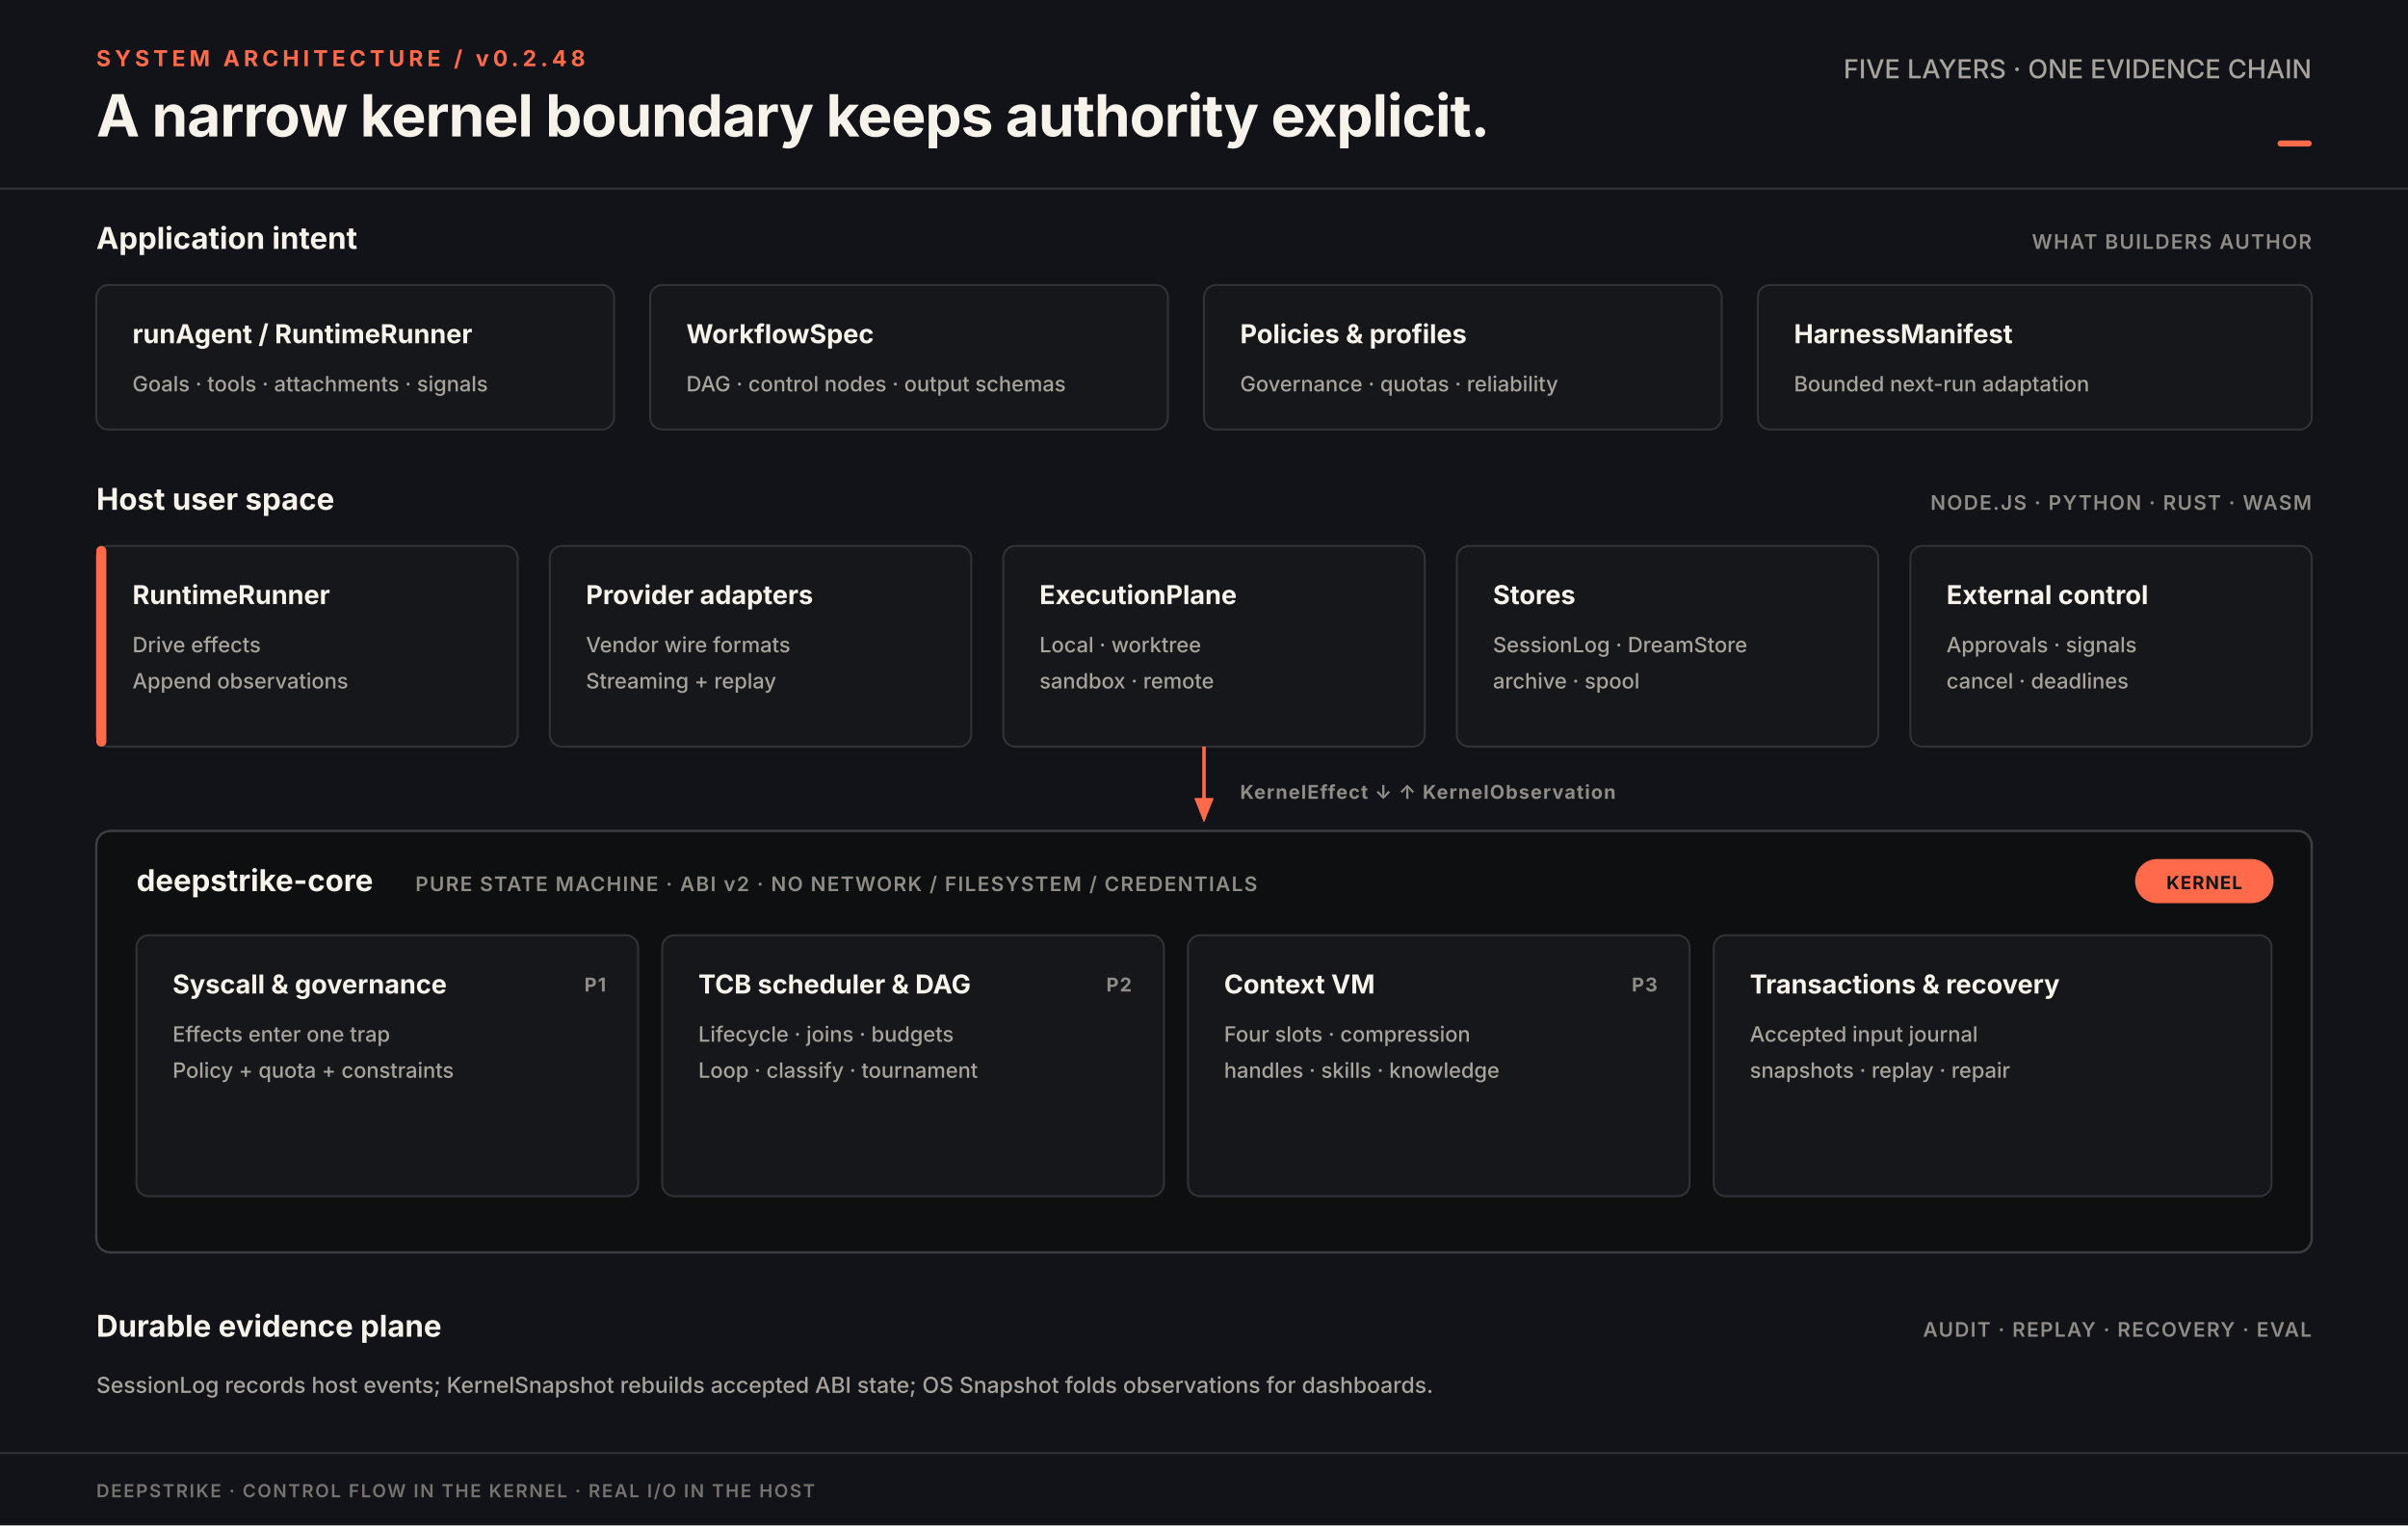
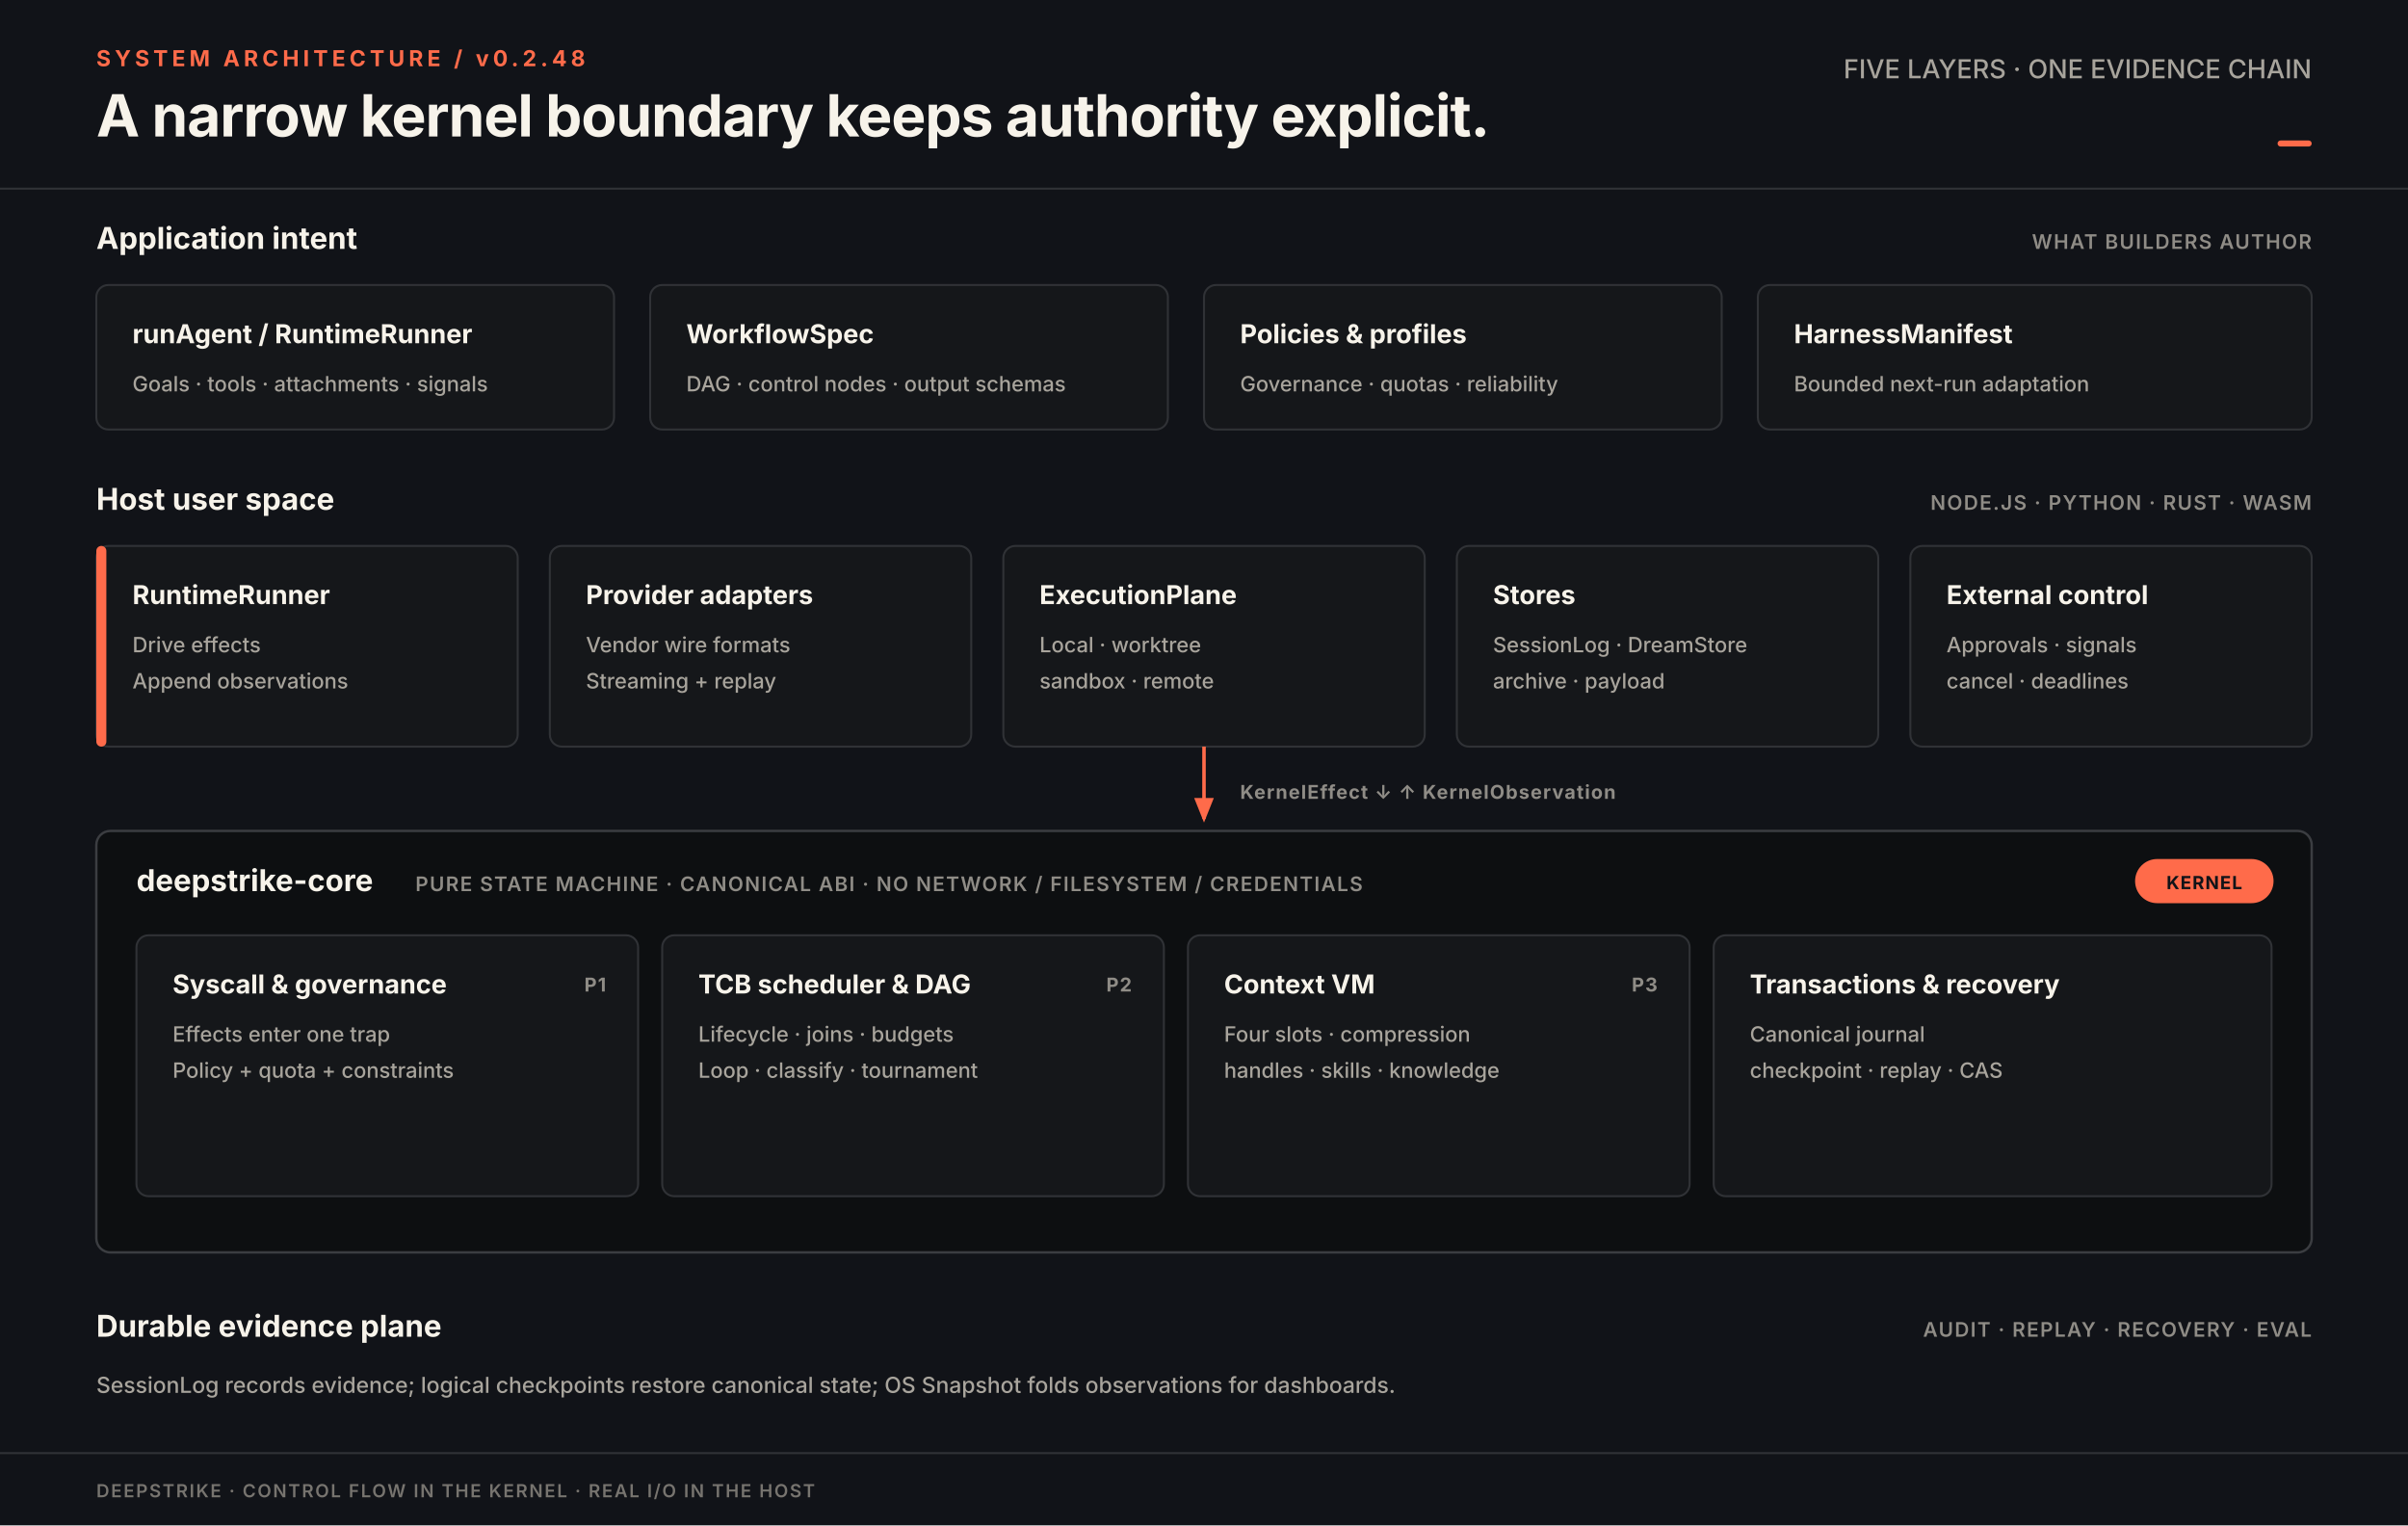
<svg xmlns="http://www.w3.org/2000/svg" viewBox="0 0 1200 760" role="img" aria-labelledby="title desc">
  <defs>
    <marker id="arrow-ivory" viewBox="0 0 10 10" refX="8.5" refY="5" markerWidth="7" markerHeight="7" orient="auto">
      <path d="M0 1 10 5 0 9Z" fill="#F7F3EA" />
    </marker>
    <marker id="arrow-coral" viewBox="0 0 10 10" refX="8.5" refY="5" markerWidth="7" markerHeight="7" orient="auto">
      <path d="M0 1 10 5 0 9Z" fill="#FF6B4A" />
    </marker>
    <style>
      text { font-family: Inter, ui-sans-serif, system-ui, -apple-system, "Segoe UI", "Noto Sans CJK SC", sans-serif; }
      .eyebrow { fill:#FF6B4A; font-size:11px; font-weight:700; letter-spacing:2px; }
      .title { fill:#F7F3EA; font-size:29px; font-weight:700; letter-spacing:-.45px; }
      .subtitle { fill:#A8A49C; font-size:13px; font-weight:450; }
      .section-title { fill:#F7F3EA; font-size:15px; font-weight:700; }
      .section-note { fill:#8F8C86; font-size:10px; font-weight:600; letter-spacing:.65px; }
      .card-title { fill:#F7F3EA; font-size:13px; font-weight:650; }
      .card-text { fill:#A8A49C; font-size:10.5px; font-weight:450; }
      .body { fill:#A8A49C; font-size:11px; font-weight:450; }
      .label { fill:#F7F3EA; font-size:11px; font-weight:650; }
      .micro { fill:#8F8C86; font-size:9.5px; font-weight:650; letter-spacing:.55px; }
      .pill-text { fill:#111318; font-size:9px; font-weight:750; letter-spacing:.5px; }
      .footer { fill:#77746F; font-size:9px; font-weight:600; letter-spacing:.8px; }
      .panel { fill:#15171A; stroke:#303236; stroke-width:1; }
      .panel-strong { fill:#191A1D; stroke:#F7F3EA; stroke-width:1.15; }
      .kernel { fill:#0D0F11; stroke:#3B3D41; stroke-width:1.2; }
      .soft { fill:#121316; stroke:#26282C; stroke-width:1; }
      .accent-fill { fill:#FF6B4A; }
      .pill.coral { fill:#FF6B4A; }
      .pill.ivory { fill:#F7F3EA; }
      .pill.muted { fill:#8F8C86; }
      .rule { fill:none; stroke:#303236; stroke-width:1; }
      .rule-coral { fill:none; stroke:#FF6B4A; stroke-width:1.2; }
      .flow { fill:none; stroke:#F7F3EA; stroke-width:1.45; marker-end:url(#arrow-ivory); }
      .flow-coral { stroke:#FF6B4A; stroke-width:1.75; marker-end:url(#arrow-coral); }
      .flow-dash { stroke-dasharray:5 5; }
    </style>
  </defs>
  <rect width="1200" height="760" fill="#111318" />
  <path d="M0 94H1200M0 724H1200" class="rule" />
  <text x="48" y="33" class="eyebrow" text-anchor="start">SYSTEM ARCHITECTURE / v0.2.48</text>
  <text x="48" y="68" class="title" text-anchor="start">A narrow kernel boundary keeps authority explicit.</text>
  <text x="1152" y="39" class="subtitle" text-anchor="end">FIVE LAYERS · ONE EVIDENCE CHAIN</text>
  <rect x="1135" y="70" width="17" height="3" rx="1.5" class="accent-fill" />
  <text x="48" y="124" class="section-title" text-anchor="start">Application intent</text>
  <text x="1152" y="124" class="section-note" text-anchor="end">WHAT BUILDERS AUTHOR</text>
  <g>
    <rect x="48" y="142" width="258" height="72" rx="6" class="panel" />
    <text x="66" y="171" class="card-title" text-anchor="start">runAgent / RuntimeRunner</text>
    <text x="66" y="195" class="card-text" text-anchor="start">Goals · tools · attachments · signals</text>
  </g>
  <g>
    <rect x="324" y="142" width="258" height="72" rx="6" class="panel" />
    <text x="342" y="171" class="card-title" text-anchor="start">WorkflowSpec</text>
    <text x="342" y="195" class="card-text" text-anchor="start">DAG · control nodes · output schemas</text>
  </g>
  <g>
    <rect x="600" y="142" width="258" height="72" rx="6" class="panel" />
    <text x="618" y="171" class="card-title" text-anchor="start">Policies &amp; profiles</text>
    <text x="618" y="195" class="card-text" text-anchor="start">Governance · quotas · reliability</text>
  </g>
  <g>
    <rect x="876" y="142" width="276" height="72" rx="6" class="panel" />
    <text x="894" y="171" class="card-title" text-anchor="start">HarnessManifest</text>
    <text x="894" y="195" class="card-text" text-anchor="start">Bounded next-run adaptation</text>
  </g>
  <text x="48" y="254" class="section-title" text-anchor="start">Host user space</text>
  <text x="1152" y="254" class="section-note" text-anchor="end">NODE.JS · PYTHON · RUST · WASM</text>
  <g>
    <rect x="48" y="272" width="210" height="100" rx="6" class="panel" />
    <rect x="48" y="272" width="5" height="100" rx="2.5" class="accent-fill" />
    <text x="66" y="301" class="card-title" text-anchor="start">RuntimeRunner</text>
    <text x="66" y="325" class="card-text" text-anchor="start">Drive effects</text>
    <text x="66" y="343" class="card-text" text-anchor="start">Append observations</text>
  </g>
  <g>
    <rect x="274" y="272" width="210" height="100" rx="6" class="panel" />
    <text x="292" y="301" class="card-title" text-anchor="start">Provider adapters</text>
    <text x="292" y="325" class="card-text" text-anchor="start">Vendor wire formats</text>
    <text x="292" y="343" class="card-text" text-anchor="start">Streaming + replay</text>
  </g>
  <g>
    <rect x="500" y="272" width="210" height="100" rx="6" class="panel" />
    <text x="518" y="301" class="card-title" text-anchor="start">ExecutionPlane</text>
    <text x="518" y="325" class="card-text" text-anchor="start">Local · worktree</text>
    <text x="518" y="343" class="card-text" text-anchor="start">sandbox · remote</text>
  </g>
  <g>
    <rect x="726" y="272" width="210" height="100" rx="6" class="panel" />
    <text x="744" y="301" class="card-title" text-anchor="start">Stores</text>
    <text x="744" y="325" class="card-text" text-anchor="start">SessionLog · DreamStore</text>
-     <text x="744" y="343" class="card-text" text-anchor="start">archive · spool</text>
+     <text x="744" y="343" class="card-text" text-anchor="start">archive · payload</text>
  </g>
  <g>
    <rect x="952" y="272" width="200" height="100" rx="6" class="panel" />
    <text x="970" y="301" class="card-title" text-anchor="start">External control</text>
    <text x="970" y="325" class="card-text" text-anchor="start">Approvals · signals</text>
    <text x="970" y="343" class="card-text" text-anchor="start">cancel · deadlines</text>
  </g>
  <path d="M600 372V408" class="flow flow-coral" />
  <text x="618" y="398" class="micro" text-anchor="start">KernelEffect ↓     ↑ KernelObservation</text>
  <rect x="48" y="414" width="1104" height="210" rx="7" class="kernel" />
  <text x="68" y="444" class="section-title" text-anchor="start">deepstrike-core</text>
-   <text x="207" y="444" class="section-note" text-anchor="start">PURE STATE MACHINE · ABI v2 · NO NETWORK / FILESYSTEM / CREDENTIALS</text>
+   <text x="207" y="444" class="section-note" text-anchor="start">PURE STATE MACHINE · CANONICAL ABI · NO NETWORK / FILESYSTEM / CREDENTIALS</text>
  <rect x="1064" y="428" width="69" height="22" rx="11" class="pill coral" />
  <text x="1098.5" y="443" class="pill-text" text-anchor="middle">KERNEL</text>
  <g>
    <rect x="68" y="466" width="250" height="130" rx="6" class="panel" />
    <text x="86" y="495" class="card-title" text-anchor="start">Syscall &amp; governance</text>
    <text x="86" y="519" class="card-text" text-anchor="start">Effects enter one trap</text>
    <text x="86" y="537" class="card-text" text-anchor="start">Policy + quota + constraints</text>
    <text x="302" y="494" class="micro" text-anchor="end">P1</text>
  </g>
  <g>
    <rect x="330" y="466" width="250" height="130" rx="6" class="panel" />
    <text x="348" y="495" class="card-title" text-anchor="start">TCB scheduler &amp; DAG</text>
    <text x="348" y="519" class="card-text" text-anchor="start">Lifecycle · joins · budgets</text>
    <text x="348" y="537" class="card-text" text-anchor="start">Loop · classify · tournament</text>
    <text x="564" y="494" class="micro" text-anchor="end">P2</text>
  </g>
  <g>
    <rect x="592" y="466" width="250" height="130" rx="6" class="panel" />
    <text x="610" y="495" class="card-title" text-anchor="start">Context VM</text>
    <text x="610" y="519" class="card-text" text-anchor="start">Four slots · compression</text>
    <text x="610" y="537" class="card-text" text-anchor="start">handles · skills · knowledge</text>
    <text x="826" y="494" class="micro" text-anchor="end">P3</text>
  </g>
  <g>
    <rect x="854" y="466" width="278" height="130" rx="6" class="panel" />
    <text x="872" y="495" class="card-title" text-anchor="start">Transactions &amp; recovery</text>
-     <text x="872" y="519" class="card-text" text-anchor="start">Accepted input journal</text>
-     <text x="872" y="537" class="card-text" text-anchor="start">snapshots · replay · repair</text>
+     <text x="872" y="519" class="card-text" text-anchor="start">Canonical journal</text>
+     <text x="872" y="537" class="card-text" text-anchor="start">checkpoint · replay · CAS</text>
  </g>
  <text x="48" y="666" class="section-title" text-anchor="start">Durable evidence plane</text>
  <text x="1152" y="666" class="section-note" text-anchor="end">AUDIT · REPLAY · RECOVERY · EVAL</text>
-   <text x="48" y="694" class="body" text-anchor="start">SessionLog records host events; KernelSnapshot rebuilds accepted ABI state; OS Snapshot folds observations for dashboards.</text>
+   <text x="48" y="694" class="body" text-anchor="start">SessionLog records evidence; logical checkpoints restore canonical state; OS Snapshot folds observations for dashboards.</text>
  <text x="48" y="746" class="footer" text-anchor="start">DEEPSTRIKE · CONTROL FLOW IN THE KERNEL · REAL I/O IN THE HOST</text>
</svg>
